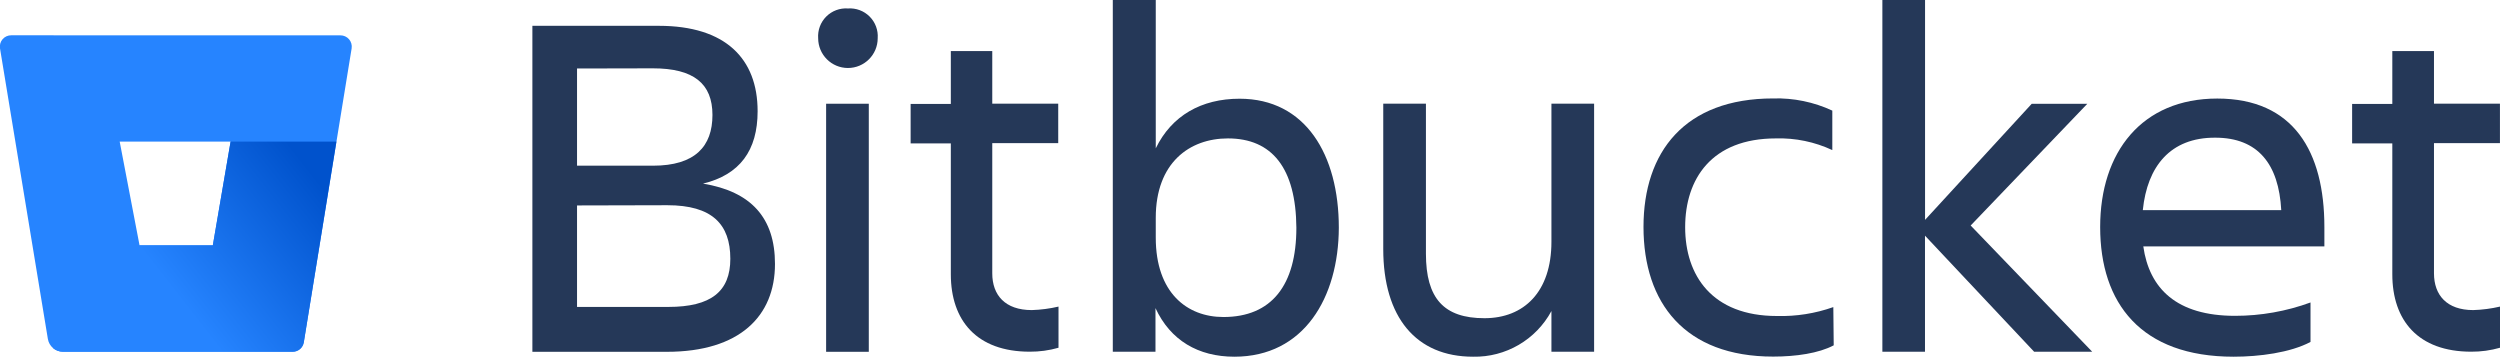
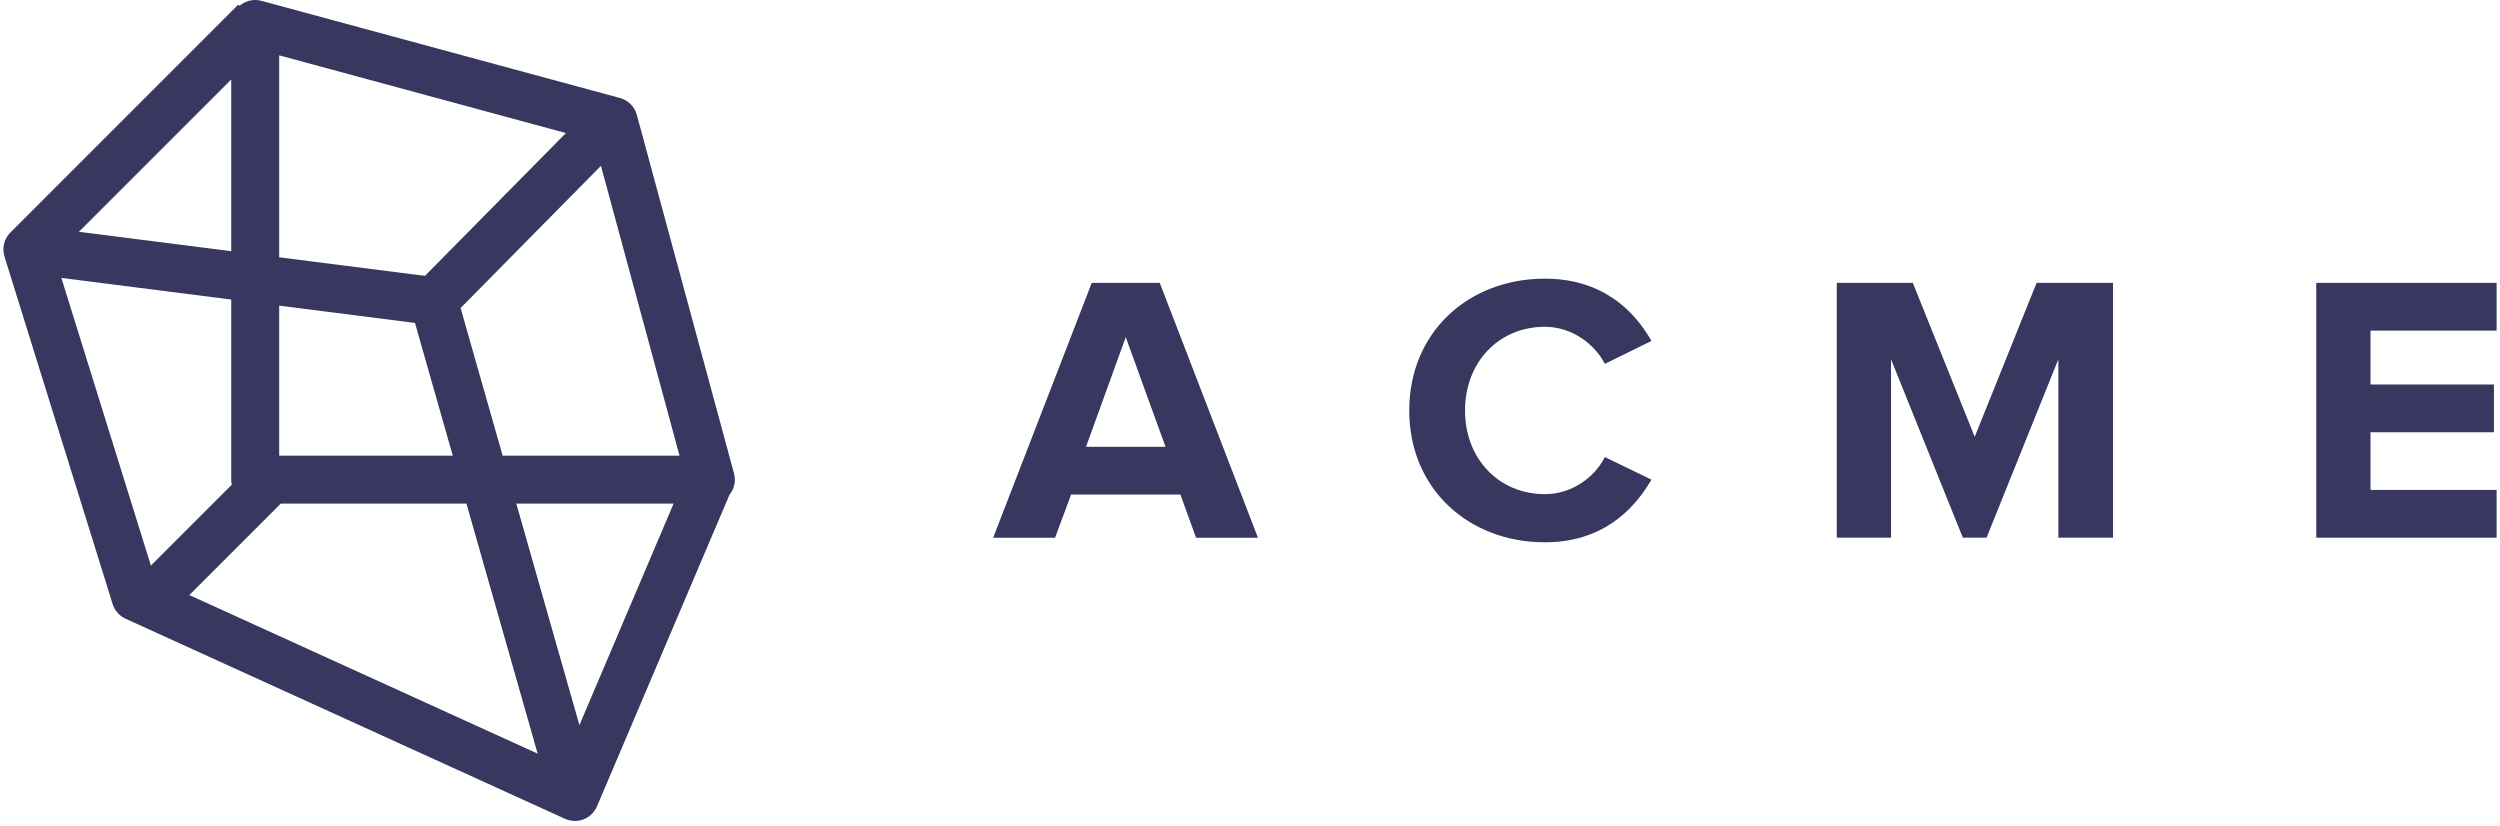
- <svg xmlns="http://www.w3.org/2000/svg" viewBox="0 0 443.43 63.27">
-   <linearGradient id="a" gradientUnits="userSpaceOnUse" x1="64.01" x2="32.99" y1="30.27" y2="54.48">
-     <stop offset=".18" stop-color="#0052cc" />
-     <stop offset="1" stop-color="#2684ff" />
-   </linearGradient>
-   <g fill="#253858">
-     <path d="m116.87 4.58c11.79 0 17.51 5.81 17.51 15.14 0 7-3.17 11.26-9.68 12.85 8.54 1.41 12.76 6.07 12.76 14.25 0 9.24-6.25 15.58-19.18 15.58h-23.85v-57.82zm-14.52 7.57v17.24h13.46c7.48 0 10.56-3.43 10.56-9s-3.34-8.27-10.56-8.27zm0 24.29v18h16.19c7.57 0 11-2.73 11-8.54 0-6.16-3.26-9.5-11.17-9.5z" />
-     <path d="m150.4 1.5a4.94 4.94 0 0 1 5.28 5.28 5.28 5.28 0 0 1 -10.56 0 4.94 4.94 0 0 1 5.28-5.28zm-3.87 16.9h7.57v44h-7.57z" />
-     <path d="m183 55a24 24 0 0 0 4.75-.62v7.3a18.19 18.19 0 0 1 -5.1.7c-9.42 0-14-5.54-14-13.73v-23.22h-7.13v-7h7.13v-9.37h7.35v9.33h11.7v7h-11.7v23.1c0 3.87 2.29 6.51 7 6.51z" />
-     <path d="m218.95 63.27c-6.42 0-11.35-2.9-14-8.62v7.74h-7.57v-62.39h7.62v26.31c2.82-5.81 8.1-8.8 14.87-8.8 11.7 0 17.6 9.94 17.6 22.88-.04 12.41-6.2 22.88-18.52 22.88zm-1.15-38.72c-6.8 0-12.8 4.31-12.8 14.08v3.52c0 9.77 5.54 14.08 12 14.08 8.54 0 12.94-5.63 12.94-15.84-.08-10.56-4.3-15.84-12.14-15.84z" />
-     <path d="m245.35 18.39h7.57v26.61c0 7.92 3.17 11.44 10.38 11.44 7 0 11.88-4.66 11.88-13.55v-24.5h7.57v44h-7.57v-7.22a15.43 15.43 0 0 1 -13.9 8.1c-10.12 0-15.93-7-15.93-19.1z" />
-     <path d="m325.25 61.25c-2.64 1.41-6.69 2-10.74 2-15.66 0-23-9.5-23-23 0-13.29 7.3-22.79 23-22.79a23.26 23.26 0 0 1 10.49 2.16v7a22.17 22.17 0 0 0 -10-2.07c-11.44 0-16.1 7.21-16.1 15.75s4.75 15.75 16.28 15.75a27.78 27.78 0 0 0 10-1.58z" />
-     <path d="m333.88 62.39v-62.39h7.57v39l18.92-20.59h9.86l-20.69 21.59 21.56 22.39h-10.3l-19.36-20.59v20.59z" />
-     <path d="m396.18 63.27c-16.46 0-23.67-9.5-23.67-23 0-13.29 7.39-22.79 20.77-22.79 13.55 0 19 9.42 19 22.79v3.43h-32.12c1.06 7.48 5.9 12.32 16.28 12.32a39 39 0 0 0 13.38-2.37v7c-3.61 1.92-9.15 2.62-13.64 2.62zm-16.1-26h24.55c-.44-8.18-4.14-12.85-11.7-12.85-8.02-.04-12.06 5.15-12.85 12.8z" />
-     <path d="m438.68 55a24 24 0 0 0 4.75-.62v7.3a18.19 18.19 0 0 1 -5.1.7c-9.42 0-14-5.54-14-13.73v-23.22h-7.13v-7h7.13v-9.37h7.39v9.33h11.7v7h-11.7v23.1c.01 3.87 2.28 6.51 6.96 6.51z" />
+ <svg xmlns="http://www.w3.org/2000/svg" height="70" viewBox="0 0 212 70" width="212">
+   <g fill="#373760" fill-rule="evenodd">
+     <path d="m16.053 50.46 7.753-7.753h15.748l6.039 21.202zm-10.849-26.892 14.404 1.833v15.273c0 .148.017.293.047.432l-6.858 6.858zm14.404-2.267-12.917-1.644 12.917-12.916zm28.38-10.018-11.951 12.11-12.362-1.574v-17.127zm-24.313 27.357v-12.721l11.515 1.466 3.206 11.255zm33.948 0h-14.998l-3.566-12.519 11.901-12.06zm-8.489 22.852-5.351-18.785h13.337zm13.11-21.35-8.24-30.4c-.189-.697-.734-1.242-1.431-1.431l-30.4-8.24c-.611-.166-1.264-.037-1.767.348-.034.025-.063.054-.095.081l-.108-.107-19.319 19.32.002.002c-.042.042-.084.083-.123.129-.444.53-.589 1.25-.383 1.911l9.171 29.468c.173.553.572 1.006 1.1 1.246l37.26 16.965c.27.123.557.183.842.183.478 0 .951-.169 1.327-.493.242-.207.423-.465.542-.747l.003.002 11.237-26.43c.011-.014.024-.026.034-.04.385-.503.513-1.156.348-1.767z" />
+     <g transform="translate(84 23)">
+       <path d="m11.464 5.588-3.369 9.298h6.739zm5.962 17.01-1.329-3.662h-9.266l-1.361 3.662h-5.249l8.359-21.611h5.768l8.326 21.611z" />
+       <path d="m35.504 11.808c0-6.642 5.022-11.178 11.502-11.178 4.762 0 7.516 2.592 9.039 5.281l-3.953 1.944c-.907-1.749-2.851-3.143-5.086-3.143-3.921 0-6.772 3.014-6.772 7.096s2.851 7.095 6.772 7.095c2.235 0 4.179-1.36 5.086-3.143l3.953 1.912c-1.555 2.689-4.277 5.314-9.039 5.314-6.48 0-11.502-4.536-11.502-11.178" />
+       <path d="m90.55 22.597v-15.131l-6.091 15.131h-2.009l-6.091-15.131v15.131h-4.601v-21.61h6.448l5.249 13.056 5.248-13.056h6.48v21.61z" />
+       <path d="m112.419 22.597v-21.61h15.293v4.049h-10.692v4.569h10.465v4.05h-10.465v4.892h10.692v4.05z" />
+     </g>
  </g>
-   <path d="m24.7 43.51h13.05l3.15-18.39h-19.67z" fill="none" />
-   <path d="m2 6.26a2 2 0 0 0 -2 2.32l8.49 51.54a2.72 2.72 0 0 0 2.66 2.27h40.73a2 2 0 0 0 2-1.68l8.49-52.12a2 2 0 0 0 -2-2.32zm35.75 37.25h-13l-3.52-18.39h19.67z" fill="#2684ff" />
-   <path d="m59.67 25.12h-18.77l-3.15 18.39h-13l-15.35 18.22a2.71 2.71 0 0 0 1.75.66h40.74a2 2 0 0 0 2-1.68z" fill="url(#a)" />
</svg>
